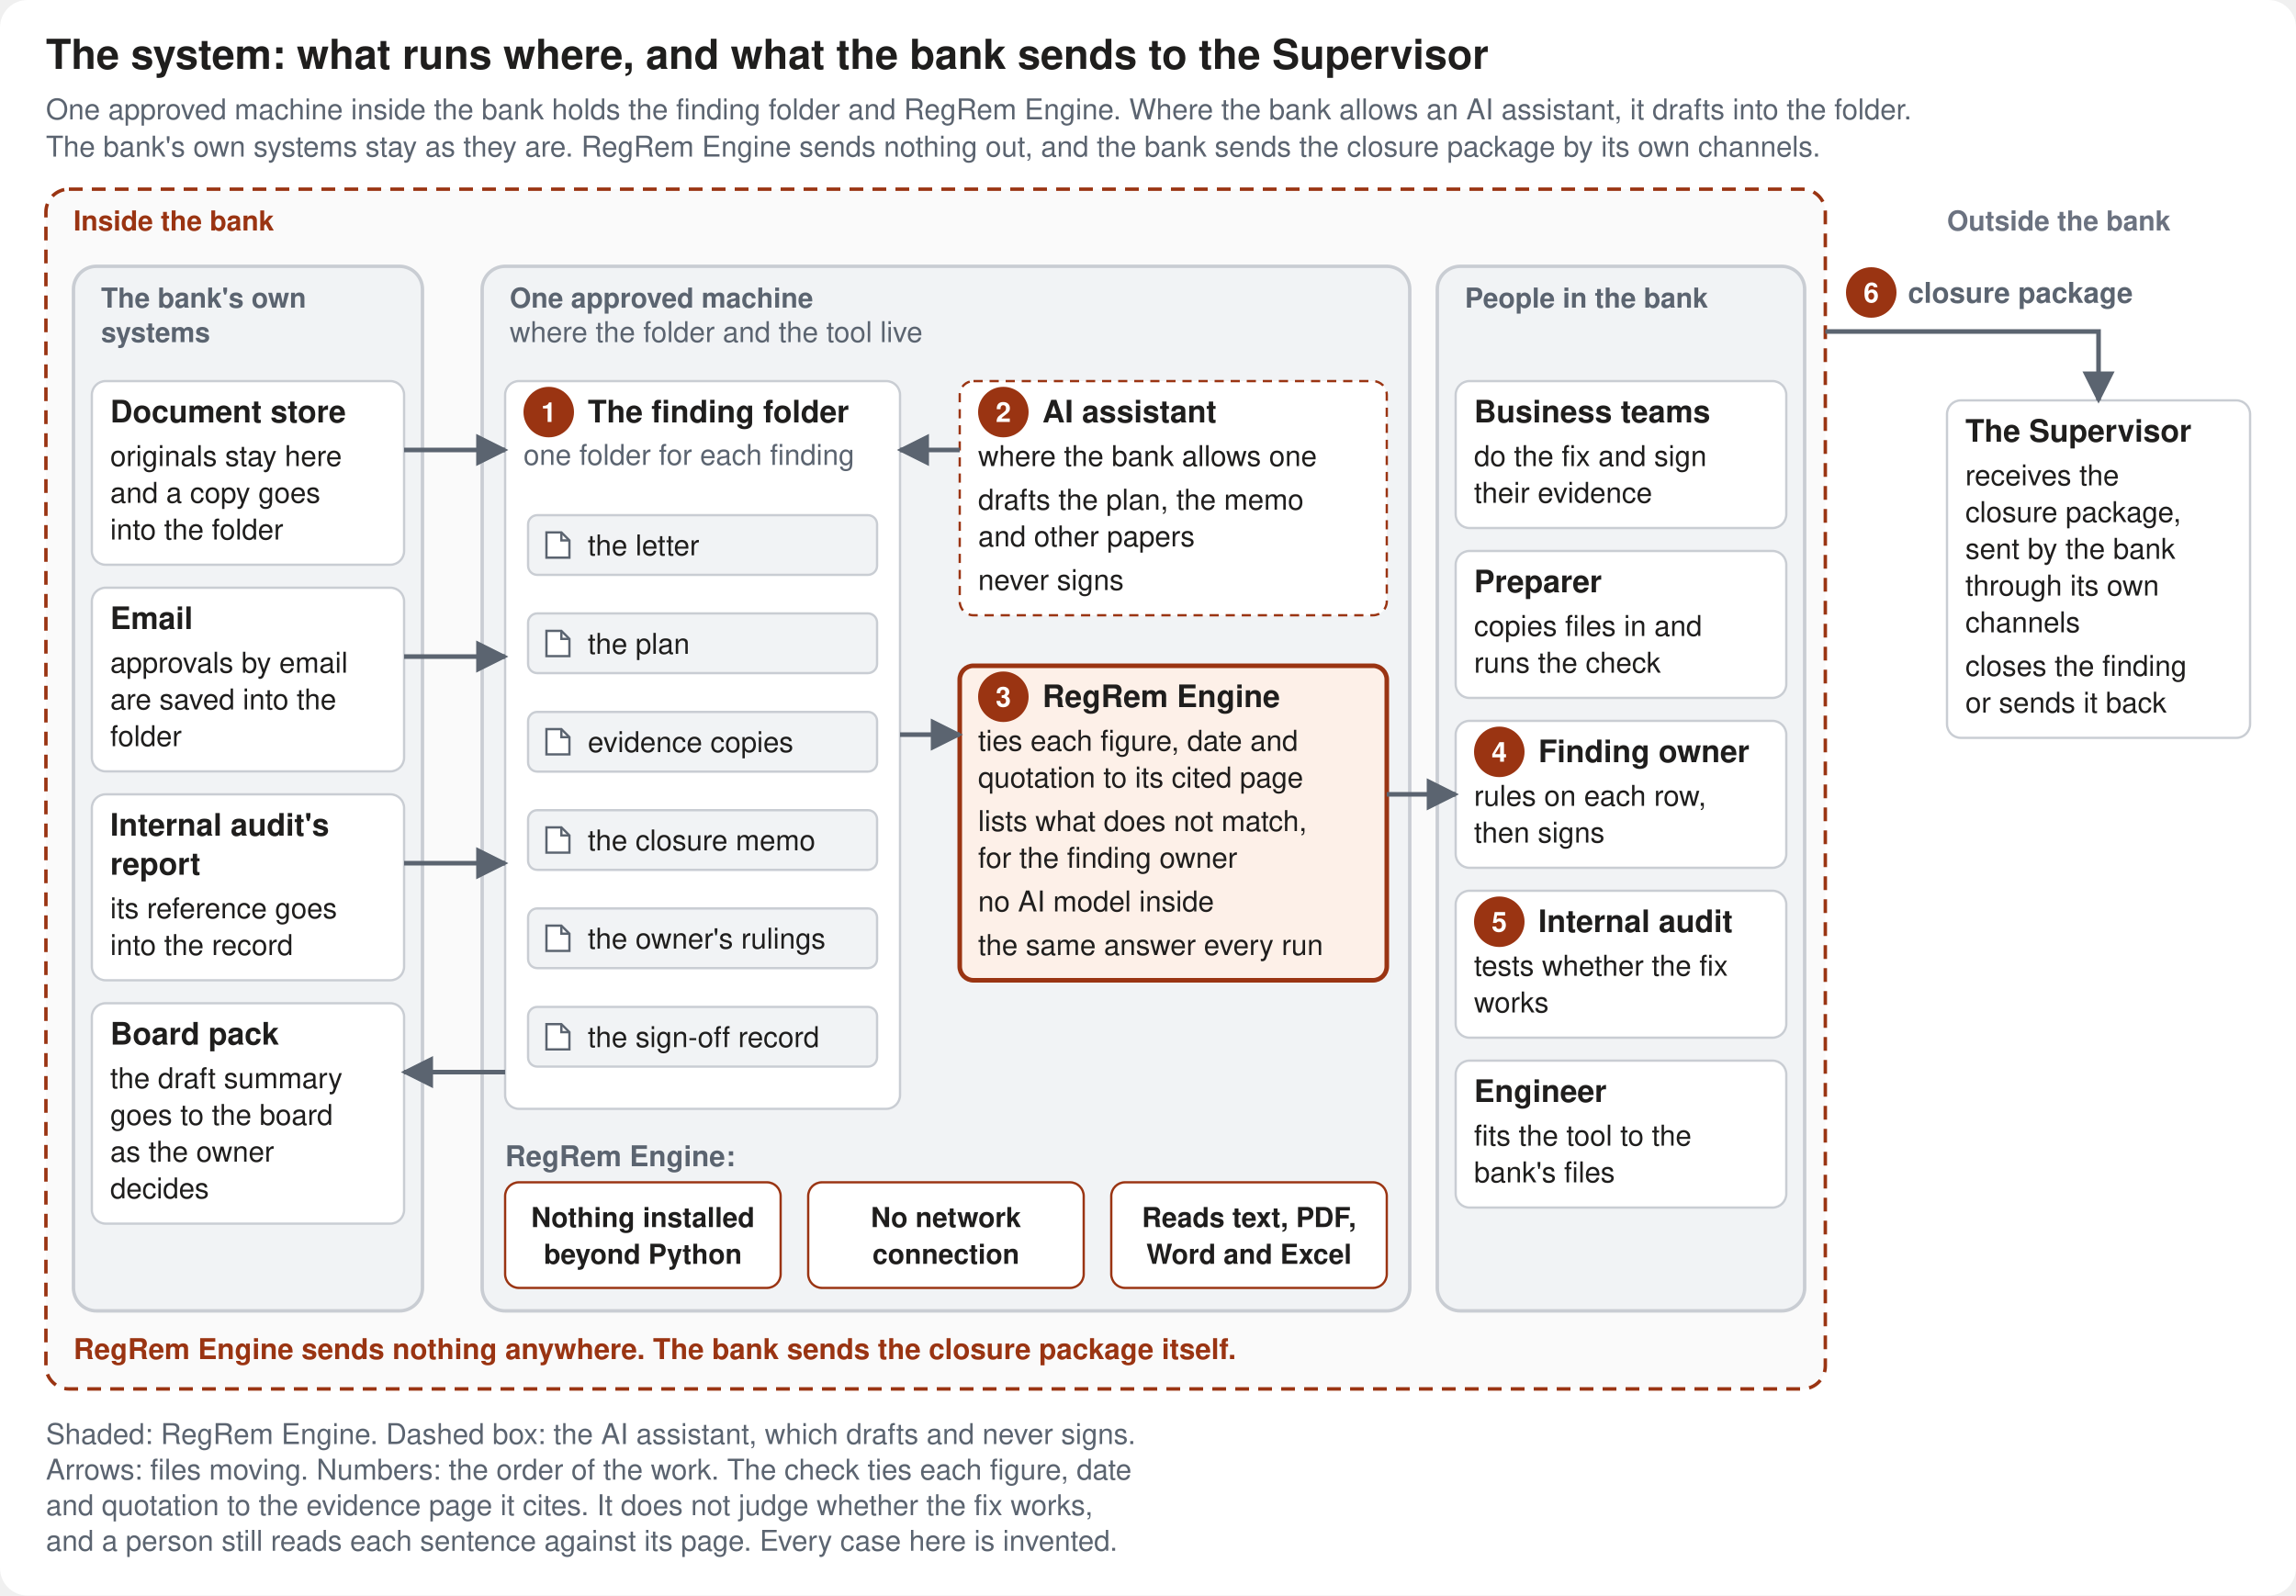
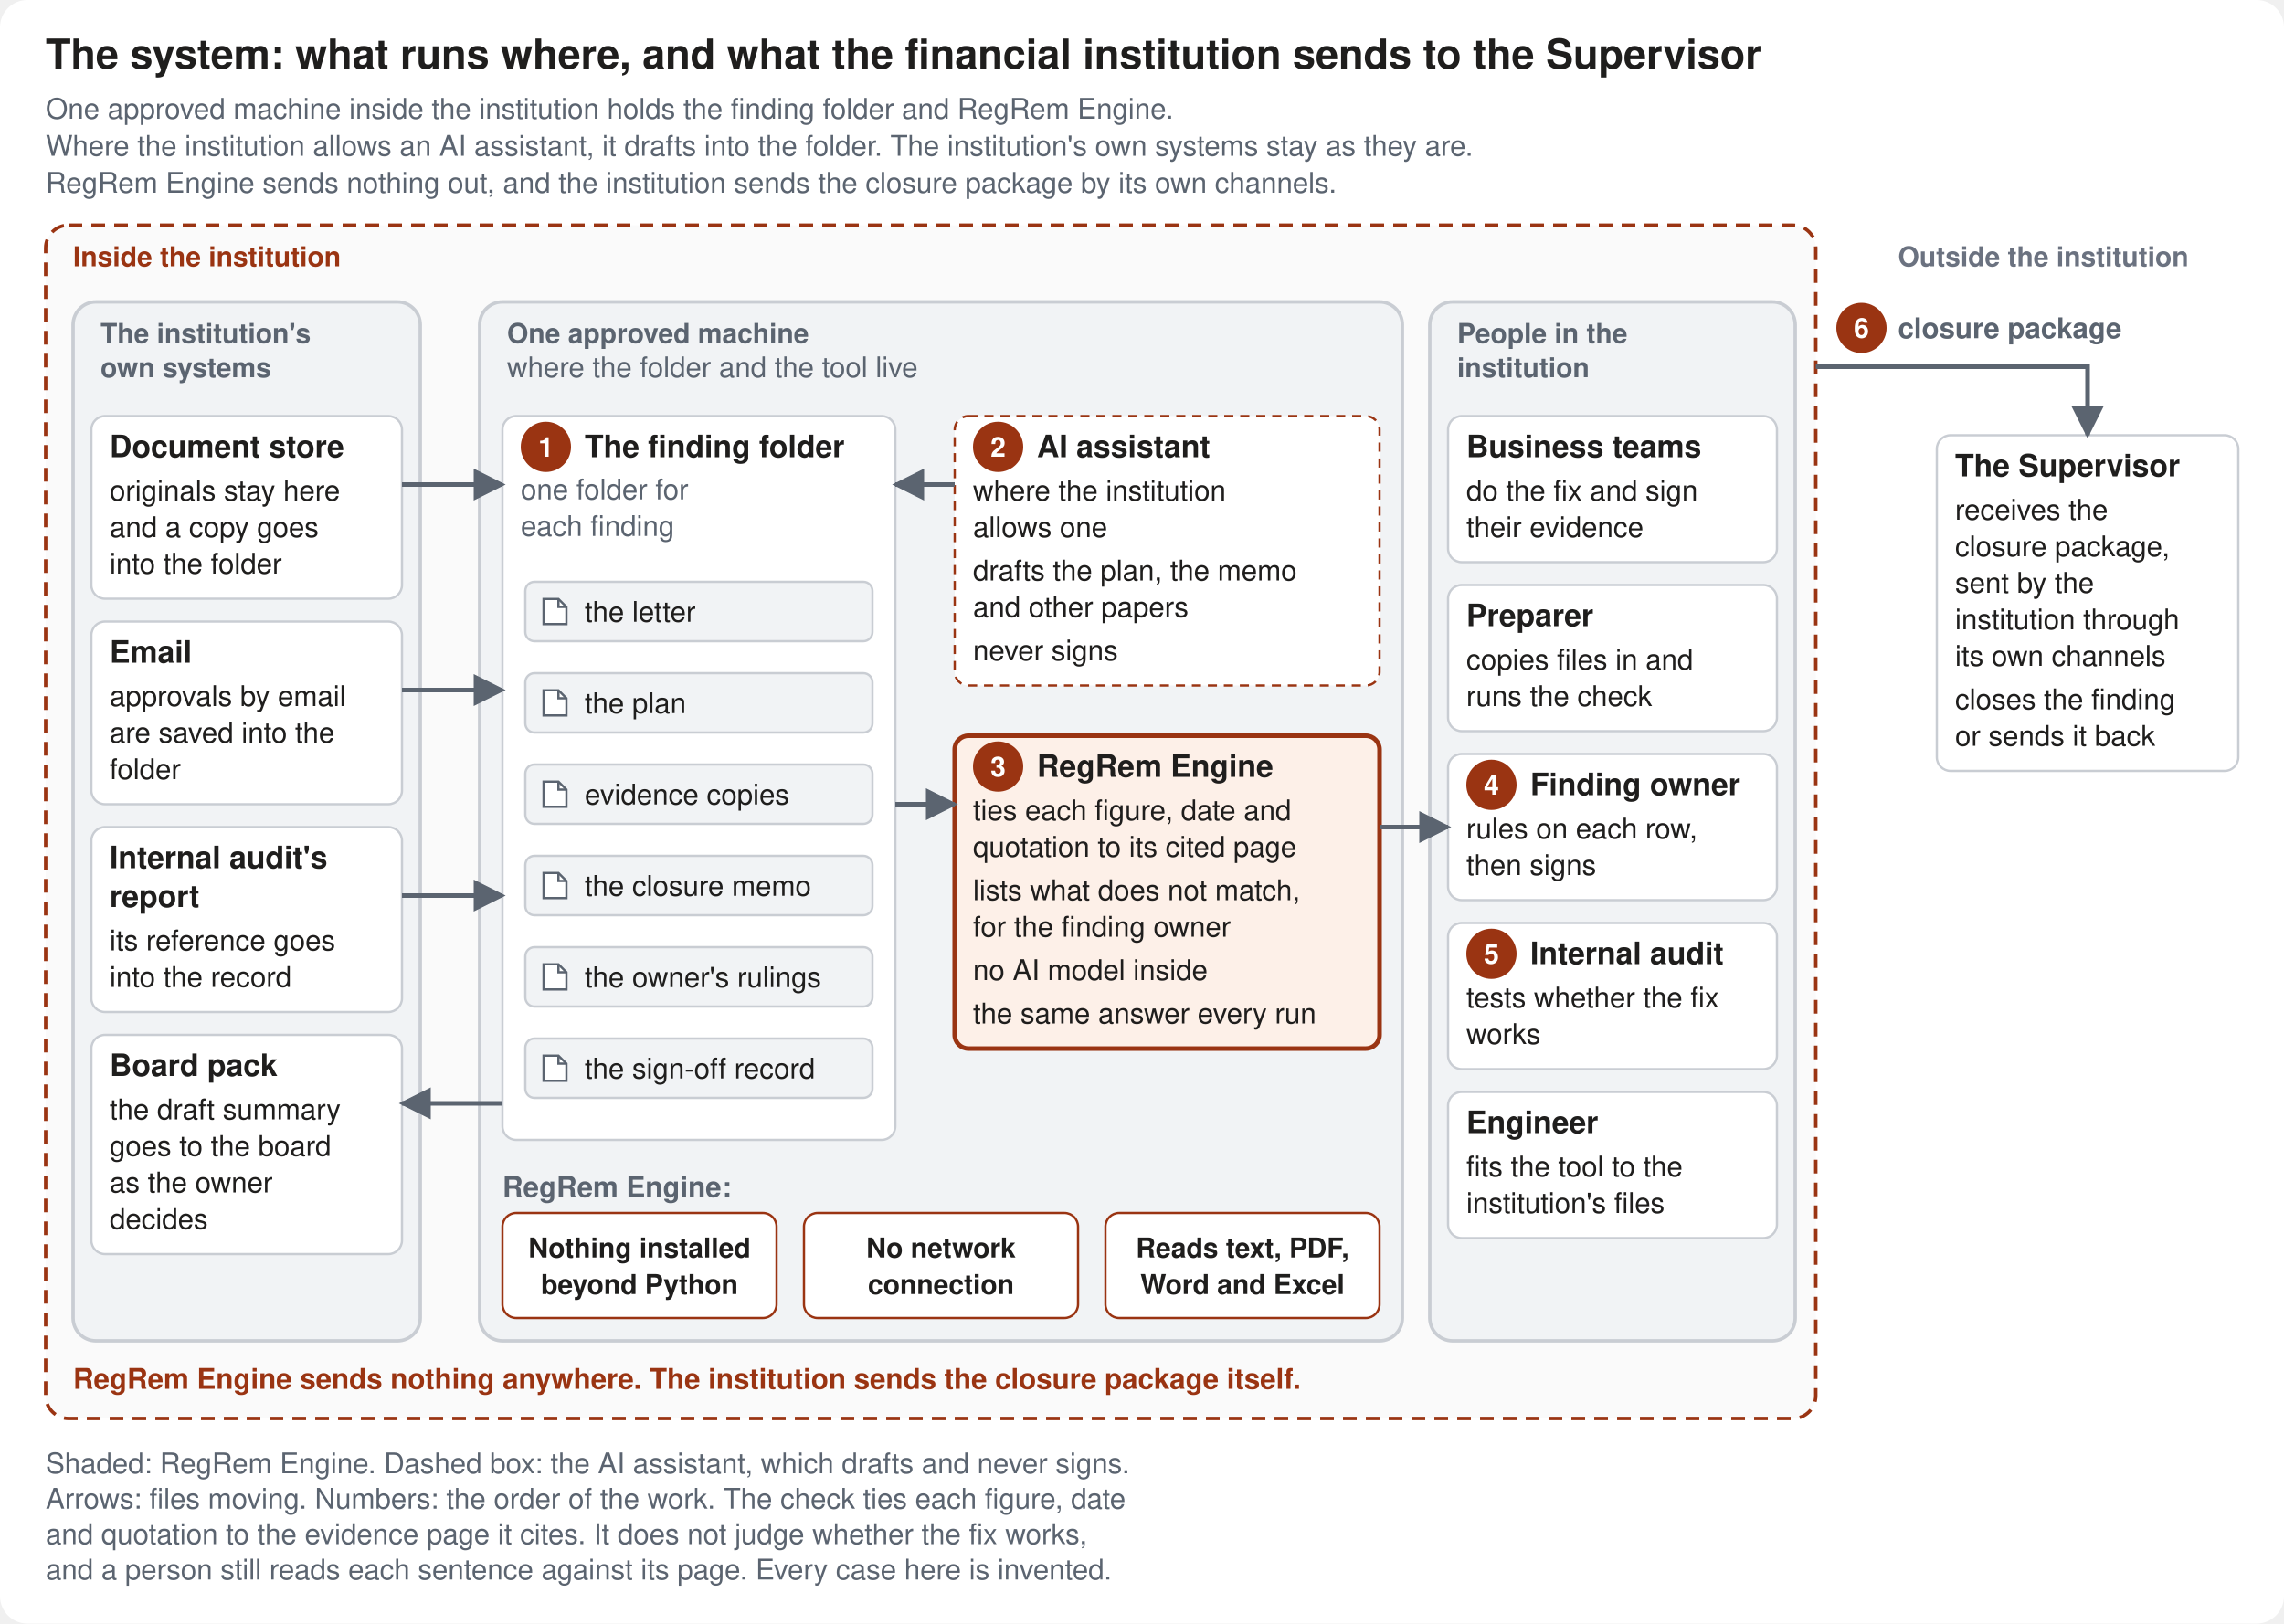
- <svg xmlns="http://www.w3.org/2000/svg" viewBox="0 0 1000 695" width="100%" role="img" aria-labelledby="title desc" font-family="-apple-system, BlinkMacSystemFont, 'Segoe UI', Helvetica, Arial, sans-serif">
+ <svg xmlns="http://www.w3.org/2000/svg" viewBox="0 0 1000 711" width="100%" role="img" aria-labelledby="title desc" font-family="-apple-system, BlinkMacSystemFont, 'Segoe UI', Helvetica, Arial, sans-serif">
  <defs>
    <marker id="arrow" viewBox="0 0 10 10" refX="9" refY="5" markerWidth="7" markerHeight="7" orient="auto-start-reverse">
      <path d="M0 0 L10 5 L0 10 z" fill="#5b6470" />
    </marker>
  </defs>
-   <rect x="0" y="0" width="1000" height="695" rx="12" fill="#ffffff" />
-   <text x="20.0" y="30.0" font-size="18" font-weight="600" fill="#1f1e1d" text-anchor="start">The system: what runs where, and what the bank sends to the Supervisor</text>
-   <text x="20.0" y="52.0" font-size="12.5" font-weight="normal" fill="#5b6470" text-anchor="start">One approved machine inside the bank holds the finding folder and RegRem Engine. Where the bank allows an AI assistant, it drafts into the folder.</text>
-   <text x="20.0" y="68.2" font-size="12.5" font-weight="normal" fill="#5b6470" text-anchor="start">The bank's own systems stay as they are. RegRem Engine sends nothing out, and the bank sends the closure package by its own channels.</text>
-   <rect x="20.0" y="82.4" width="775.0" height="522.6" rx="10" fill="#fafafa" stroke="#9a3412" stroke-width="1.5" stroke-dasharray="6 4" />
-   <text x="32.0" y="100.4" font-size="12" font-weight="700" fill="#9a3412" text-anchor="start">Inside the bank</text>
-   <text x="848.0" y="100.4" font-size="12" font-weight="700" fill="#6b7280" text-anchor="start">Outside the bank</text>
-   <rect x="32.0" y="116.0" width="152.0" height="455.0" rx="10" fill="#f1f3f5" stroke="#c9cdd3" stroke-width="1.5" />
-   <text x="44.0" y="134.0" font-size="12" font-weight="700" fill="#5b6470" text-anchor="start">The bank's own</text>
-   <text x="44.0" y="149.0" font-size="12" font-weight="700" fill="#5b6470" text-anchor="start">systems</text>
-   <rect x="210.0" y="116.0" width="404.0" height="455.0" rx="10" fill="#f1f3f5" stroke="#c9cdd3" stroke-width="1.5" />
-   <text x="222.0" y="134.0" font-size="12" font-weight="700" fill="#5b6470" text-anchor="start">One approved machine</text>
-   <text x="222.0" y="149.0" font-size="12.5" font-weight="normal" fill="#5b6470" text-anchor="start">where the folder and the tool live</text>
-   <rect x="626.0" y="116.0" width="160.0" height="455.0" rx="10" fill="#f1f3f5" stroke="#c9cdd3" stroke-width="1.5" />
-   <text x="638.0" y="134.0" font-size="12" font-weight="700" fill="#5b6470" text-anchor="start">People in the bank</text>
-   <rect x="40.0" y="166.0" width="136.0" height="80.0" rx="6" fill="#ffffff" stroke="#c9cdd3" stroke-width="1" />
-   <text x="48.0" y="184.0" font-size="13.5" font-weight="700" fill="#1f1e1d" text-anchor="start">Document store</text>
-   <text x="48.0" y="203.0" font-size="12.5" font-weight="normal" fill="#1f1e1d" text-anchor="start">originals stay here</text>
-   <text x="48.0" y="219.0" font-size="12.5" font-weight="normal" fill="#1f1e1d" text-anchor="start">and a copy goes</text>
-   <text x="48.0" y="235.0" font-size="12.5" font-weight="normal" fill="#1f1e1d" text-anchor="start">into the folder</text>
-   <rect x="40.0" y="256.0" width="136.0" height="80.0" rx="6" fill="#ffffff" stroke="#c9cdd3" stroke-width="1" />
-   <text x="48.0" y="274.0" font-size="13.5" font-weight="700" fill="#1f1e1d" text-anchor="start">Email</text>
-   <text x="48.0" y="293.0" font-size="12.5" font-weight="normal" fill="#1f1e1d" text-anchor="start">approvals by email</text>
-   <text x="48.0" y="309.0" font-size="12.5" font-weight="normal" fill="#1f1e1d" text-anchor="start">are saved into the</text>
-   <text x="48.0" y="325.0" font-size="12.5" font-weight="normal" fill="#1f1e1d" text-anchor="start">folder</text>
-   <rect x="40.0" y="346.0" width="136.0" height="81.0" rx="6" fill="#ffffff" stroke="#c9cdd3" stroke-width="1" />
-   <text x="48.0" y="364.0" font-size="13.5" font-weight="700" fill="#1f1e1d" text-anchor="start">Internal audit's</text>
-   <text x="48.0" y="381.0" font-size="13.5" font-weight="700" fill="#1f1e1d" text-anchor="start">report</text>
-   <text x="48.0" y="400.0" font-size="12.5" font-weight="normal" fill="#1f1e1d" text-anchor="start">its reference goes</text>
-   <text x="48.0" y="416.0" font-size="12.5" font-weight="normal" fill="#1f1e1d" text-anchor="start">into the record</text>
-   <rect x="40.0" y="437.0" width="136.0" height="96.0" rx="6" fill="#ffffff" stroke="#c9cdd3" stroke-width="1" />
-   <text x="48.0" y="455.0" font-size="13.5" font-weight="700" fill="#1f1e1d" text-anchor="start">Board pack</text>
-   <text x="48.0" y="474.0" font-size="12.5" font-weight="normal" fill="#1f1e1d" text-anchor="start">the draft summary</text>
-   <text x="48.0" y="490.0" font-size="12.5" font-weight="normal" fill="#1f1e1d" text-anchor="start">goes to the board</text>
-   <text x="48.0" y="506.0" font-size="12.5" font-weight="normal" fill="#1f1e1d" text-anchor="start">as the owner</text>
-   <text x="48.0" y="522.0" font-size="12.5" font-weight="normal" fill="#1f1e1d" text-anchor="start">decides</text>
-   <rect x="634.0" y="166.0" width="144.0" height="64.0" rx="6" fill="#ffffff" stroke="#c9cdd3" stroke-width="1" />
-   <text x="642.0" y="184.0" font-size="13.5" font-weight="700" fill="#1f1e1d" text-anchor="start">Business teams</text>
-   <text x="642.0" y="203.0" font-size="12.5" font-weight="normal" fill="#1f1e1d" text-anchor="start">do the fix and sign</text>
-   <text x="642.0" y="219.0" font-size="12.5" font-weight="normal" fill="#1f1e1d" text-anchor="start">their evidence</text>
-   <rect x="634.0" y="240.0" width="144.0" height="64.0" rx="6" fill="#ffffff" stroke="#c9cdd3" stroke-width="1" />
-   <text x="642.0" y="258.0" font-size="13.5" font-weight="700" fill="#1f1e1d" text-anchor="start">Preparer</text>
-   <text x="642.0" y="277.0" font-size="12.5" font-weight="normal" fill="#1f1e1d" text-anchor="start">copies files in and</text>
-   <text x="642.0" y="293.0" font-size="12.5" font-weight="normal" fill="#1f1e1d" text-anchor="start">runs the check</text>
-   <rect x="634.0" y="314.0" width="144.0" height="64.0" rx="6" fill="#ffffff" stroke="#c9cdd3" stroke-width="1" />
-   <circle cx="653.0" cy="327.5" r="11" fill="#9a3412" />
-   <text x="653.0" y="331.8" font-size="12" font-weight="700" fill="#fff" text-anchor="middle">4</text>
-   <text x="670.0" y="332.0" font-size="13.5" font-weight="700" fill="#1f1e1d" text-anchor="start">Finding owner</text>
-   <text x="642.0" y="351.0" font-size="12.5" font-weight="normal" fill="#1f1e1d" text-anchor="start">rules on each row,</text>
-   <text x="642.0" y="367.0" font-size="12.5" font-weight="normal" fill="#1f1e1d" text-anchor="start">then signs</text>
-   <rect x="634.0" y="388.0" width="144.0" height="64.0" rx="6" fill="#ffffff" stroke="#c9cdd3" stroke-width="1" />
-   <circle cx="653.0" cy="401.5" r="11" fill="#9a3412" />
-   <text x="653.0" y="405.8" font-size="12" font-weight="700" fill="#fff" text-anchor="middle">5</text>
-   <text x="670.0" y="406.0" font-size="13.5" font-weight="700" fill="#1f1e1d" text-anchor="start">Internal audit</text>
-   <text x="642.0" y="425.0" font-size="12.5" font-weight="normal" fill="#1f1e1d" text-anchor="start">tests whether the fix</text>
-   <text x="642.0" y="441.0" font-size="12.5" font-weight="normal" fill="#1f1e1d" text-anchor="start">works</text>
-   <rect x="634.0" y="462.0" width="144.0" height="64.0" rx="6" fill="#ffffff" stroke="#c9cdd3" stroke-width="1" />
-   <text x="642.0" y="480.0" font-size="13.5" font-weight="700" fill="#1f1e1d" text-anchor="start">Engineer</text>
-   <text x="642.0" y="499.0" font-size="12.5" font-weight="normal" fill="#1f1e1d" text-anchor="start">fits the tool to the</text>
-   <text x="642.0" y="515.0" font-size="12.5" font-weight="normal" fill="#1f1e1d" text-anchor="start">bank's files</text>
-   <rect x="220.0" y="166.0" width="172.0" height="317.0" rx="6" fill="#ffffff" stroke="#c9cdd3" stroke-width="1" />
-   <circle cx="239.0" cy="179.5" r="11" fill="#9a3412" />
-   <text x="239.0" y="183.8" font-size="12" font-weight="700" fill="#fff" text-anchor="middle">1</text>
-   <text x="256.0" y="184.0" font-size="13.5" font-weight="700" fill="#1f1e1d" text-anchor="start">The finding folder</text>
-   <text x="228.0" y="202.5" font-size="12.5" font-weight="normal" fill="#5b6470" text-anchor="start">one folder for each finding</text>
-   <rect x="230.0" y="224.4" width="152.0" height="26.0" rx="4" fill="#f1f3f5" stroke="#c9cdd3" stroke-width="1" />
-   <path d="M238.0 231.9 h6.5 l3.5 3.5 v7.5 h-10 z" fill="#ffffff" stroke="#5b6470" stroke-width="1" />
-   <path d="M244.5 231.9 v3.5 h3.5" fill="none" stroke="#5b6470" stroke-width="1" />
-   <text x="256.0" y="241.9" font-size="12.5" font-weight="normal" fill="#1f1e1d" text-anchor="start">the letter</text>
-   <rect x="230.0" y="267.2" width="152.0" height="26.0" rx="4" fill="#f1f3f5" stroke="#c9cdd3" stroke-width="1" />
-   <path d="M238.0 274.8 h6.5 l3.5 3.5 v7.5 h-10 z" fill="#ffffff" stroke="#5b6470" stroke-width="1" />
-   <path d="M244.5 274.8 v3.5 h3.5" fill="none" stroke="#5b6470" stroke-width="1" />
-   <text x="256.0" y="284.8" font-size="12.5" font-weight="normal" fill="#1f1e1d" text-anchor="start">the plan</text>
-   <rect x="230.0" y="310.1" width="152.0" height="26.0" rx="4" fill="#f1f3f5" stroke="#c9cdd3" stroke-width="1" />
-   <path d="M238.0 317.6 h6.5 l3.5 3.5 v7.5 h-10 z" fill="#ffffff" stroke="#5b6470" stroke-width="1" />
-   <path d="M244.5 317.6 v3.5 h3.5" fill="none" stroke="#5b6470" stroke-width="1" />
-   <text x="256.0" y="327.6" font-size="12.5" font-weight="normal" fill="#1f1e1d" text-anchor="start">evidence copies</text>
-   <rect x="230.0" y="352.9" width="152.0" height="26.0" rx="4" fill="#f1f3f5" stroke="#c9cdd3" stroke-width="1" />
-   <path d="M238.0 360.4 h6.5 l3.5 3.5 v7.5 h-10 z" fill="#ffffff" stroke="#5b6470" stroke-width="1" />
-   <path d="M244.5 360.4 v3.5 h3.5" fill="none" stroke="#5b6470" stroke-width="1" />
-   <text x="256.0" y="370.4" font-size="12.5" font-weight="normal" fill="#1f1e1d" text-anchor="start">the closure memo</text>
-   <rect x="230.0" y="395.7" width="152.0" height="26.0" rx="4" fill="#f1f3f5" stroke="#c9cdd3" stroke-width="1" />
-   <path d="M238.0 403.2 h6.5 l3.5 3.5 v7.5 h-10 z" fill="#ffffff" stroke="#5b6470" stroke-width="1" />
-   <path d="M244.5 403.2 v3.5 h3.5" fill="none" stroke="#5b6470" stroke-width="1" />
-   <text x="256.0" y="413.2" font-size="12.5" font-weight="normal" fill="#1f1e1d" text-anchor="start">the owner's rulings</text>
-   <rect x="230.0" y="438.6" width="152.0" height="26.0" rx="4" fill="#f1f3f5" stroke="#c9cdd3" stroke-width="1" />
-   <path d="M238.0 446.1 h6.5 l3.5 3.5 v7.5 h-10 z" fill="#ffffff" stroke="#5b6470" stroke-width="1" />
-   <path d="M244.5 446.1 v3.5 h3.5" fill="none" stroke="#5b6470" stroke-width="1" />
-   <text x="256.0" y="456.1" font-size="12.5" font-weight="normal" fill="#1f1e1d" text-anchor="start">the sign-off record</text>
-   <rect x="418.0" y="166.0" width="186.0" height="102.0" rx="6" fill="#ffffff" stroke="#9a3412" stroke-width="1" stroke-dasharray="4 3" />
-   <circle cx="437.0" cy="179.5" r="11" fill="#9a3412" />
-   <text x="437.0" y="183.8" font-size="12" font-weight="700" fill="#fff" text-anchor="middle">2</text>
-   <text x="454.0" y="184.0" font-size="13.5" font-weight="700" fill="#1f1e1d" text-anchor="start">AI assistant</text>
-   <text x="426.0" y="203.0" font-size="12.5" font-weight="normal" fill="#1f1e1d" text-anchor="start">where the bank allows one</text>
-   <text x="426.0" y="222.0" font-size="12.5" font-weight="normal" fill="#1f1e1d" text-anchor="start">drafts the plan, the memo</text>
-   <text x="426.0" y="238.0" font-size="12.5" font-weight="normal" fill="#1f1e1d" text-anchor="start">and other papers</text>
-   <text x="426.0" y="257.0" font-size="12.5" font-weight="normal" fill="#1f1e1d" text-anchor="start">never signs</text>
-   <rect x="418.0" y="290.0" width="186.0" height="137.0" rx="6" fill="#fdf0e8" stroke="#9a3412" stroke-width="2" />
-   <circle cx="437.0" cy="303.5" r="11" fill="#9a3412" />
-   <text x="437.0" y="307.8" font-size="12" font-weight="700" fill="#fff" text-anchor="middle">3</text>
-   <text x="454.0" y="308.0" font-size="13.5" font-weight="700" fill="#1f1e1d" text-anchor="start">RegRem Engine</text>
-   <text x="426.0" y="327.0" font-size="12.5" font-weight="normal" fill="#1f1e1d" text-anchor="start">ties each figure, date and</text>
-   <text x="426.0" y="343.0" font-size="12.5" font-weight="normal" fill="#1f1e1d" text-anchor="start">quotation to its cited page</text>
-   <text x="426.0" y="362.0" font-size="12.5" font-weight="normal" fill="#1f1e1d" text-anchor="start">lists what does not match,</text>
-   <text x="426.0" y="378.0" font-size="12.5" font-weight="normal" fill="#1f1e1d" text-anchor="start">for the finding owner</text>
-   <text x="426.0" y="397.0" font-size="12.5" font-weight="normal" fill="#1f1e1d" text-anchor="start">no AI model inside</text>
-   <text x="426.0" y="416.0" font-size="12.5" font-weight="normal" fill="#1f1e1d" text-anchor="start">the same answer every run</text>
-   <text x="220.0" y="508.0" font-size="12.5" font-weight="700" fill="#5b6470" text-anchor="start">RegRem Engine:</text>
-   <rect x="220.0" y="515.0" width="120.0" height="46.0" rx="6" fill="#ffffff" stroke="#9a3412" stroke-width="1" />
-   <text x="280.0" y="534.5" font-size="12" font-weight="700" fill="#1f1e1d" text-anchor="middle">Nothing installed</text>
-   <text x="280.0" y="550.5" font-size="12" font-weight="700" fill="#1f1e1d" text-anchor="middle">beyond Python</text>
-   <rect x="352.0" y="515.0" width="120.0" height="46.0" rx="6" fill="#ffffff" stroke="#9a3412" stroke-width="1" />
-   <text x="412.0" y="534.5" font-size="12" font-weight="700" fill="#1f1e1d" text-anchor="middle">No network</text>
-   <text x="412.0" y="550.5" font-size="12" font-weight="700" fill="#1f1e1d" text-anchor="middle">connection</text>
-   <rect x="484.0" y="515.0" width="120.0" height="46.0" rx="6" fill="#ffffff" stroke="#9a3412" stroke-width="1" />
-   <text x="544.0" y="534.5" font-size="12" font-weight="700" fill="#1f1e1d" text-anchor="middle">Reads text, PDF,</text>
-   <text x="544.0" y="550.5" font-size="12" font-weight="700" fill="#1f1e1d" text-anchor="middle">Word and Excel</text>
-   <path d="M176.0 196.0 L220.0 196.0" fill="none" stroke="#5b6470" stroke-width="2" marker-end="url(#arrow)" />
-   <path d="M176.0 286.0 L220.0 286.0" fill="none" stroke="#5b6470" stroke-width="2" marker-end="url(#arrow)" />
-   <path d="M176.0 376.0 L220.0 376.0" fill="none" stroke="#5b6470" stroke-width="2" marker-end="url(#arrow)" />
-   <path d="M220.0 467.0 L176.0 467.0" fill="none" stroke="#5b6470" stroke-width="2" marker-end="url(#arrow)" />
-   <path d="M418.0 196.0 L392.0 196.0" fill="none" stroke="#5b6470" stroke-width="2" marker-end="url(#arrow)" />
-   <path d="M392.0 320.0 L418.0 320.0" fill="none" stroke="#5b6470" stroke-width="2" marker-end="url(#arrow)" />
-   <path d="M604.0 346.0 L634.0 346.0" fill="none" stroke="#5b6470" stroke-width="2" marker-end="url(#arrow)" />
-   <rect x="848.0" y="174.4" width="132.0" height="147.0" rx="6" fill="#ffffff" stroke="#c9cdd3" stroke-width="1" />
-   <text x="856.0" y="192.4" font-size="13.5" font-weight="700" fill="#1f1e1d" text-anchor="start">The Supervisor</text>
-   <text x="856.0" y="211.4" font-size="12.5" font-weight="normal" fill="#1f1e1d" text-anchor="start">receives the</text>
-   <text x="856.0" y="227.4" font-size="12.5" font-weight="normal" fill="#1f1e1d" text-anchor="start">closure package,</text>
-   <text x="856.0" y="243.4" font-size="12.5" font-weight="normal" fill="#1f1e1d" text-anchor="start">sent by the bank</text>
-   <text x="856.0" y="259.4" font-size="12.5" font-weight="normal" fill="#1f1e1d" text-anchor="start">through its own</text>
-   <text x="856.0" y="275.4" font-size="12.5" font-weight="normal" fill="#1f1e1d" text-anchor="start">channels</text>
-   <text x="856.0" y="294.4" font-size="12.5" font-weight="normal" fill="#1f1e1d" text-anchor="start">closes the finding</text>
-   <text x="856.0" y="310.4" font-size="12.5" font-weight="normal" fill="#1f1e1d" text-anchor="start">or sends it back</text>
-   <path d="M795.0 144.4 L914.0 144.4 L914.0 174.4" fill="none" stroke="#5b6470" stroke-width="2" marker-end="url(#arrow)" />
-   <circle cx="815.0" cy="127.4" r="11" fill="#9a3412" />
-   <text x="815.0" y="131.7" font-size="12" font-weight="700" fill="#fff" text-anchor="middle">6</text>
-   <text x="831.0" y="131.9" font-size="12.5" font-weight="700" fill="#5b6470" text-anchor="start">closure package</text>
-   <text x="32.0" y="592.0" font-size="12.5" font-weight="700" fill="#9a3412" text-anchor="start">RegRem Engine sends nothing anywhere. The bank sends the closure package itself.</text>
-   <text x="20.0" y="629.0" font-size="12.5" font-weight="normal" fill="#5b6470" text-anchor="start">Shaded: RegRem Engine. Dashed box: the AI assistant, which drafts and never signs.</text>
-   <text x="20.0" y="644.5" font-size="12.5" font-weight="normal" fill="#5b6470" text-anchor="start">Arrows: files moving. Numbers: the order of the work. The check ties each figure, date</text>
-   <text x="20.0" y="660.0" font-size="12.5" font-weight="normal" fill="#5b6470" text-anchor="start">and quotation to the evidence page it cites. It does not judge whether the fix works,</text>
-   <text x="20.0" y="675.5" font-size="12.5" font-weight="normal" fill="#5b6470" text-anchor="start">and a person still reads each sentence against its page. Every case here is invented.</text>
+   <rect x="0" y="0" width="1000" height="711" rx="12" fill="#ffffff" />
+   <text x="20.0" y="30.0" font-size="18" font-weight="600" fill="#1f1e1d" text-anchor="start">The system: what runs where, and what the financial institution sends to the Supervisor</text>
+   <text x="20.0" y="52.0" font-size="12.5" font-weight="normal" fill="#5b6470" text-anchor="start">One approved machine inside the institution holds the finding folder and RegRem Engine.</text>
+   <text x="20.0" y="68.2" font-size="12.5" font-weight="normal" fill="#5b6470" text-anchor="start">Where the institution allows an AI assistant, it drafts into the folder. The institution's own systems stay as they are.</text>
+   <text x="20.0" y="84.4" font-size="12.5" font-weight="normal" fill="#5b6470" text-anchor="start">RegRem Engine sends nothing out, and the institution sends the closure package by its own channels.</text>
+   <rect x="20.0" y="98.6" width="775.0" height="522.6" rx="10" fill="#fafafa" stroke="#9a3412" stroke-width="1.5" stroke-dasharray="6 4" />
+   <text x="32.0" y="116.6" font-size="12" font-weight="700" fill="#9a3412" text-anchor="start">Inside the institution</text>
+   <text x="831.0" y="116.6" font-size="12" font-weight="700" fill="#6b7280" text-anchor="start">Outside the institution</text>
+   <rect x="32.0" y="132.2" width="152.0" height="455.0" rx="10" fill="#f1f3f5" stroke="#c9cdd3" stroke-width="1.5" />
+   <text x="44.0" y="150.2" font-size="12" font-weight="700" fill="#5b6470" text-anchor="start">The institution's</text>
+   <text x="44.0" y="165.2" font-size="12" font-weight="700" fill="#5b6470" text-anchor="start">own systems</text>
+   <rect x="210.0" y="132.2" width="404.0" height="455.0" rx="10" fill="#f1f3f5" stroke="#c9cdd3" stroke-width="1.5" />
+   <text x="222.0" y="150.2" font-size="12" font-weight="700" fill="#5b6470" text-anchor="start">One approved machine</text>
+   <text x="222.0" y="165.2" font-size="12.5" font-weight="normal" fill="#5b6470" text-anchor="start">where the folder and the tool live</text>
+   <rect x="626.0" y="132.2" width="160.0" height="455.0" rx="10" fill="#f1f3f5" stroke="#c9cdd3" stroke-width="1.5" />
+   <text x="638.0" y="150.2" font-size="12" font-weight="700" fill="#5b6470" text-anchor="start">People in the</text>
+   <text x="638.0" y="165.2" font-size="12" font-weight="700" fill="#5b6470" text-anchor="start">institution</text>
+   <rect x="40.0" y="182.2" width="136.0" height="80.0" rx="6" fill="#ffffff" stroke="#c9cdd3" stroke-width="1" />
+   <text x="48.0" y="200.2" font-size="13.5" font-weight="700" fill="#1f1e1d" text-anchor="start">Document store</text>
+   <text x="48.0" y="219.2" font-size="12.5" font-weight="normal" fill="#1f1e1d" text-anchor="start">originals stay here</text>
+   <text x="48.0" y="235.2" font-size="12.5" font-weight="normal" fill="#1f1e1d" text-anchor="start">and a copy goes</text>
+   <text x="48.0" y="251.2" font-size="12.5" font-weight="normal" fill="#1f1e1d" text-anchor="start">into the folder</text>
+   <rect x="40.0" y="272.2" width="136.0" height="80.0" rx="6" fill="#ffffff" stroke="#c9cdd3" stroke-width="1" />
+   <text x="48.0" y="290.2" font-size="13.5" font-weight="700" fill="#1f1e1d" text-anchor="start">Email</text>
+   <text x="48.0" y="309.2" font-size="12.5" font-weight="normal" fill="#1f1e1d" text-anchor="start">approvals by email</text>
+   <text x="48.0" y="325.2" font-size="12.5" font-weight="normal" fill="#1f1e1d" text-anchor="start">are saved into the</text>
+   <text x="48.0" y="341.2" font-size="12.5" font-weight="normal" fill="#1f1e1d" text-anchor="start">folder</text>
+   <rect x="40.0" y="362.2" width="136.0" height="81.0" rx="6" fill="#ffffff" stroke="#c9cdd3" stroke-width="1" />
+   <text x="48.0" y="380.2" font-size="13.5" font-weight="700" fill="#1f1e1d" text-anchor="start">Internal audit's</text>
+   <text x="48.0" y="397.2" font-size="13.5" font-weight="700" fill="#1f1e1d" text-anchor="start">report</text>
+   <text x="48.0" y="416.2" font-size="12.5" font-weight="normal" fill="#1f1e1d" text-anchor="start">its reference goes</text>
+   <text x="48.0" y="432.2" font-size="12.5" font-weight="normal" fill="#1f1e1d" text-anchor="start">into the record</text>
+   <rect x="40.0" y="453.2" width="136.0" height="96.0" rx="6" fill="#ffffff" stroke="#c9cdd3" stroke-width="1" />
+   <text x="48.0" y="471.2" font-size="13.5" font-weight="700" fill="#1f1e1d" text-anchor="start">Board pack</text>
+   <text x="48.0" y="490.2" font-size="12.5" font-weight="normal" fill="#1f1e1d" text-anchor="start">the draft summary</text>
+   <text x="48.0" y="506.2" font-size="12.5" font-weight="normal" fill="#1f1e1d" text-anchor="start">goes to the board</text>
+   <text x="48.0" y="522.2" font-size="12.5" font-weight="normal" fill="#1f1e1d" text-anchor="start">as the owner</text>
+   <text x="48.0" y="538.2" font-size="12.5" font-weight="normal" fill="#1f1e1d" text-anchor="start">decides</text>
+   <rect x="634.0" y="182.2" width="144.0" height="64.0" rx="6" fill="#ffffff" stroke="#c9cdd3" stroke-width="1" />
+   <text x="642.0" y="200.2" font-size="13.5" font-weight="700" fill="#1f1e1d" text-anchor="start">Business teams</text>
+   <text x="642.0" y="219.2" font-size="12.5" font-weight="normal" fill="#1f1e1d" text-anchor="start">do the fix and sign</text>
+   <text x="642.0" y="235.2" font-size="12.5" font-weight="normal" fill="#1f1e1d" text-anchor="start">their evidence</text>
+   <rect x="634.0" y="256.2" width="144.0" height="64.0" rx="6" fill="#ffffff" stroke="#c9cdd3" stroke-width="1" />
+   <text x="642.0" y="274.2" font-size="13.5" font-weight="700" fill="#1f1e1d" text-anchor="start">Preparer</text>
+   <text x="642.0" y="293.2" font-size="12.5" font-weight="normal" fill="#1f1e1d" text-anchor="start">copies files in and</text>
+   <text x="642.0" y="309.2" font-size="12.5" font-weight="normal" fill="#1f1e1d" text-anchor="start">runs the check</text>
+   <rect x="634.0" y="330.2" width="144.0" height="64.0" rx="6" fill="#ffffff" stroke="#c9cdd3" stroke-width="1" />
+   <circle cx="653.0" cy="343.7" r="11" fill="#9a3412" />
+   <text x="653.0" y="348.0" font-size="12" font-weight="700" fill="#fff" text-anchor="middle">4</text>
+   <text x="670.0" y="348.2" font-size="13.5" font-weight="700" fill="#1f1e1d" text-anchor="start">Finding owner</text>
+   <text x="642.0" y="367.2" font-size="12.5" font-weight="normal" fill="#1f1e1d" text-anchor="start">rules on each row,</text>
+   <text x="642.0" y="383.2" font-size="12.5" font-weight="normal" fill="#1f1e1d" text-anchor="start">then signs</text>
+   <rect x="634.0" y="404.2" width="144.0" height="64.0" rx="6" fill="#ffffff" stroke="#c9cdd3" stroke-width="1" />
+   <circle cx="653.0" cy="417.7" r="11" fill="#9a3412" />
+   <text x="653.0" y="422.0" font-size="12" font-weight="700" fill="#fff" text-anchor="middle">5</text>
+   <text x="670.0" y="422.2" font-size="13.5" font-weight="700" fill="#1f1e1d" text-anchor="start">Internal audit</text>
+   <text x="642.0" y="441.2" font-size="12.5" font-weight="normal" fill="#1f1e1d" text-anchor="start">tests whether the fix</text>
+   <text x="642.0" y="457.2" font-size="12.5" font-weight="normal" fill="#1f1e1d" text-anchor="start">works</text>
+   <rect x="634.0" y="478.2" width="144.0" height="64.0" rx="6" fill="#ffffff" stroke="#c9cdd3" stroke-width="1" />
+   <text x="642.0" y="496.2" font-size="13.5" font-weight="700" fill="#1f1e1d" text-anchor="start">Engineer</text>
+   <text x="642.0" y="515.2" font-size="12.5" font-weight="normal" fill="#1f1e1d" text-anchor="start">fits the tool to the</text>
+   <text x="642.0" y="531.2" font-size="12.5" font-weight="normal" fill="#1f1e1d" text-anchor="start">institution's files</text>
+   <rect x="220.0" y="182.2" width="172.0" height="317.0" rx="6" fill="#ffffff" stroke="#c9cdd3" stroke-width="1" />
+   <circle cx="239.0" cy="195.7" r="11" fill="#9a3412" />
+   <text x="239.0" y="200.0" font-size="12" font-weight="700" fill="#fff" text-anchor="middle">1</text>
+   <text x="256.0" y="200.2" font-size="13.5" font-weight="700" fill="#1f1e1d" text-anchor="start">The finding folder</text>
+   <text x="228.0" y="218.7" font-size="12.5" font-weight="normal" fill="#5b6470" text-anchor="start">one folder for</text>
+   <text x="228.0" y="234.7" font-size="12.5" font-weight="normal" fill="#5b6470" text-anchor="start">each finding</text>
+   <rect x="230.0" y="254.8" width="152.0" height="26.0" rx="4" fill="#f1f3f5" stroke="#c9cdd3" stroke-width="1" />
+   <path d="M238.0 262.3 h6.5 l3.5 3.5 v7.5 h-10 z" fill="#ffffff" stroke="#5b6470" stroke-width="1" />
+   <path d="M244.5 262.3 v3.5 h3.5" fill="none" stroke="#5b6470" stroke-width="1" />
+   <text x="256.0" y="272.3" font-size="12.5" font-weight="normal" fill="#1f1e1d" text-anchor="start">the letter</text>
+   <rect x="230.0" y="294.8" width="152.0" height="26.0" rx="4" fill="#f1f3f5" stroke="#c9cdd3" stroke-width="1" />
+   <path d="M238.0 302.3 h6.5 l3.5 3.5 v7.5 h-10 z" fill="#ffffff" stroke="#5b6470" stroke-width="1" />
+   <path d="M244.5 302.3 v3.5 h3.5" fill="none" stroke="#5b6470" stroke-width="1" />
+   <text x="256.0" y="312.3" font-size="12.5" font-weight="normal" fill="#1f1e1d" text-anchor="start">the plan</text>
+   <rect x="230.0" y="334.8" width="152.0" height="26.0" rx="4" fill="#f1f3f5" stroke="#c9cdd3" stroke-width="1" />
+   <path d="M238.0 342.3 h6.5 l3.5 3.5 v7.5 h-10 z" fill="#ffffff" stroke="#5b6470" stroke-width="1" />
+   <path d="M244.5 342.3 v3.5 h3.5" fill="none" stroke="#5b6470" stroke-width="1" />
+   <text x="256.0" y="352.3" font-size="12.5" font-weight="normal" fill="#1f1e1d" text-anchor="start">evidence copies</text>
+   <rect x="230.0" y="374.8" width="152.0" height="26.0" rx="4" fill="#f1f3f5" stroke="#c9cdd3" stroke-width="1" />
+   <path d="M238.0 382.3 h6.5 l3.5 3.5 v7.5 h-10 z" fill="#ffffff" stroke="#5b6470" stroke-width="1" />
+   <path d="M244.5 382.3 v3.5 h3.5" fill="none" stroke="#5b6470" stroke-width="1" />
+   <text x="256.0" y="392.3" font-size="12.5" font-weight="normal" fill="#1f1e1d" text-anchor="start">the closure memo</text>
+   <rect x="230.0" y="414.8" width="152.0" height="26.0" rx="4" fill="#f1f3f5" stroke="#c9cdd3" stroke-width="1" />
+   <path d="M238.0 422.3 h6.5 l3.5 3.5 v7.5 h-10 z" fill="#ffffff" stroke="#5b6470" stroke-width="1" />
+   <path d="M244.5 422.3 v3.5 h3.5" fill="none" stroke="#5b6470" stroke-width="1" />
+   <text x="256.0" y="432.3" font-size="12.5" font-weight="normal" fill="#1f1e1d" text-anchor="start">the owner's rulings</text>
+   <rect x="230.0" y="454.8" width="152.0" height="26.0" rx="4" fill="#f1f3f5" stroke="#c9cdd3" stroke-width="1" />
+   <path d="M238.0 462.3 h6.5 l3.5 3.5 v7.5 h-10 z" fill="#ffffff" stroke="#5b6470" stroke-width="1" />
+   <path d="M244.5 462.3 v3.5 h3.5" fill="none" stroke="#5b6470" stroke-width="1" />
+   <text x="256.0" y="472.3" font-size="12.5" font-weight="normal" fill="#1f1e1d" text-anchor="start">the sign-off record</text>
+   <rect x="418.0" y="182.2" width="186.0" height="118.0" rx="6" fill="#ffffff" stroke="#9a3412" stroke-width="1" stroke-dasharray="4 3" />
+   <circle cx="437.0" cy="195.7" r="11" fill="#9a3412" />
+   <text x="437.0" y="200.0" font-size="12" font-weight="700" fill="#fff" text-anchor="middle">2</text>
+   <text x="454.0" y="200.2" font-size="13.5" font-weight="700" fill="#1f1e1d" text-anchor="start">AI assistant</text>
+   <text x="426.0" y="219.2" font-size="12.5" font-weight="normal" fill="#1f1e1d" text-anchor="start">where the institution</text>
+   <text x="426.0" y="235.2" font-size="12.5" font-weight="normal" fill="#1f1e1d" text-anchor="start">allows one</text>
+   <text x="426.0" y="254.2" font-size="12.5" font-weight="normal" fill="#1f1e1d" text-anchor="start">drafts the plan, the memo</text>
+   <text x="426.0" y="270.2" font-size="12.5" font-weight="normal" fill="#1f1e1d" text-anchor="start">and other papers</text>
+   <text x="426.0" y="289.2" font-size="12.5" font-weight="normal" fill="#1f1e1d" text-anchor="start">never signs</text>
+   <rect x="418.0" y="322.2" width="186.0" height="137.0" rx="6" fill="#fdf0e8" stroke="#9a3412" stroke-width="2" />
+   <circle cx="437.0" cy="335.7" r="11" fill="#9a3412" />
+   <text x="437.0" y="340.0" font-size="12" font-weight="700" fill="#fff" text-anchor="middle">3</text>
+   <text x="454.0" y="340.2" font-size="13.5" font-weight="700" fill="#1f1e1d" text-anchor="start">RegRem Engine</text>
+   <text x="426.0" y="359.2" font-size="12.5" font-weight="normal" fill="#1f1e1d" text-anchor="start">ties each figure, date and</text>
+   <text x="426.0" y="375.2" font-size="12.5" font-weight="normal" fill="#1f1e1d" text-anchor="start">quotation to its cited page</text>
+   <text x="426.0" y="394.2" font-size="12.5" font-weight="normal" fill="#1f1e1d" text-anchor="start">lists what does not match,</text>
+   <text x="426.0" y="410.2" font-size="12.5" font-weight="normal" fill="#1f1e1d" text-anchor="start">for the finding owner</text>
+   <text x="426.0" y="429.2" font-size="12.5" font-weight="normal" fill="#1f1e1d" text-anchor="start">no AI model inside</text>
+   <text x="426.0" y="448.2" font-size="12.5" font-weight="normal" fill="#1f1e1d" text-anchor="start">the same answer every run</text>
+   <text x="220.0" y="524.2" font-size="12.5" font-weight="700" fill="#5b6470" text-anchor="start">RegRem Engine:</text>
+   <rect x="220.0" y="531.2" width="120.0" height="46.0" rx="6" fill="#ffffff" stroke="#9a3412" stroke-width="1" />
+   <text x="280.0" y="550.7" font-size="12" font-weight="700" fill="#1f1e1d" text-anchor="middle">Nothing installed</text>
+   <text x="280.0" y="566.7" font-size="12" font-weight="700" fill="#1f1e1d" text-anchor="middle">beyond Python</text>
+   <rect x="352.0" y="531.2" width="120.0" height="46.0" rx="6" fill="#ffffff" stroke="#9a3412" stroke-width="1" />
+   <text x="412.0" y="550.7" font-size="12" font-weight="700" fill="#1f1e1d" text-anchor="middle">No network</text>
+   <text x="412.0" y="566.7" font-size="12" font-weight="700" fill="#1f1e1d" text-anchor="middle">connection</text>
+   <rect x="484.0" y="531.2" width="120.0" height="46.0" rx="6" fill="#ffffff" stroke="#9a3412" stroke-width="1" />
+   <text x="544.0" y="550.7" font-size="12" font-weight="700" fill="#1f1e1d" text-anchor="middle">Reads text, PDF,</text>
+   <text x="544.0" y="566.7" font-size="12" font-weight="700" fill="#1f1e1d" text-anchor="middle">Word and Excel</text>
+   <path d="M176.0 212.2 L220.0 212.2" fill="none" stroke="#5b6470" stroke-width="2" marker-end="url(#arrow)" />
+   <path d="M176.0 302.2 L220.0 302.2" fill="none" stroke="#5b6470" stroke-width="2" marker-end="url(#arrow)" />
+   <path d="M176.0 392.2 L220.0 392.2" fill="none" stroke="#5b6470" stroke-width="2" marker-end="url(#arrow)" />
+   <path d="M220.0 483.2 L176.0 483.2" fill="none" stroke="#5b6470" stroke-width="2" marker-end="url(#arrow)" />
+   <path d="M418.0 212.2 L392.0 212.2" fill="none" stroke="#5b6470" stroke-width="2" marker-end="url(#arrow)" />
+   <path d="M392.0 352.2 L418.0 352.2" fill="none" stroke="#5b6470" stroke-width="2" marker-end="url(#arrow)" />
+   <path d="M604.0 362.2 L634.0 362.2" fill="none" stroke="#5b6470" stroke-width="2" marker-end="url(#arrow)" />
+   <rect x="848.0" y="190.6" width="132.0" height="147.0" rx="6" fill="#ffffff" stroke="#c9cdd3" stroke-width="1" />
+   <text x="856.0" y="208.6" font-size="13.5" font-weight="700" fill="#1f1e1d" text-anchor="start">The Supervisor</text>
+   <text x="856.0" y="227.6" font-size="12.5" font-weight="normal" fill="#1f1e1d" text-anchor="start">receives the</text>
+   <text x="856.0" y="243.6" font-size="12.5" font-weight="normal" fill="#1f1e1d" text-anchor="start">closure package,</text>
+   <text x="856.0" y="259.6" font-size="12.5" font-weight="normal" fill="#1f1e1d" text-anchor="start">sent by the</text>
+   <text x="856.0" y="275.6" font-size="12.5" font-weight="normal" fill="#1f1e1d" text-anchor="start">institution through</text>
+   <text x="856.0" y="291.6" font-size="12.5" font-weight="normal" fill="#1f1e1d" text-anchor="start">its own channels</text>
+   <text x="856.0" y="310.6" font-size="12.5" font-weight="normal" fill="#1f1e1d" text-anchor="start">closes the finding</text>
+   <text x="856.0" y="326.6" font-size="12.5" font-weight="normal" fill="#1f1e1d" text-anchor="start">or sends it back</text>
+   <path d="M795.0 160.6 L914.0 160.6 L914.0 190.6" fill="none" stroke="#5b6470" stroke-width="2" marker-end="url(#arrow)" />
+   <circle cx="815.0" cy="143.6" r="11" fill="#9a3412" />
+   <text x="815.0" y="147.9" font-size="12" font-weight="700" fill="#fff" text-anchor="middle">6</text>
+   <text x="831.0" y="148.1" font-size="12.5" font-weight="700" fill="#5b6470" text-anchor="start">closure package</text>
+   <text x="32.0" y="608.2" font-size="12.5" font-weight="700" fill="#9a3412" text-anchor="start">RegRem Engine sends nothing anywhere. The institution sends the closure package itself.</text>
+   <text x="20.0" y="645.2" font-size="12.5" font-weight="normal" fill="#5b6470" text-anchor="start">Shaded: RegRem Engine. Dashed box: the AI assistant, which drafts and never signs.</text>
+   <text x="20.0" y="660.7" font-size="12.5" font-weight="normal" fill="#5b6470" text-anchor="start">Arrows: files moving. Numbers: the order of the work. The check ties each figure, date</text>
+   <text x="20.0" y="676.2" font-size="12.5" font-weight="normal" fill="#5b6470" text-anchor="start">and quotation to the evidence page it cites. It does not judge whether the fix works,</text>
+   <text x="20.0" y="691.7" font-size="12.5" font-weight="normal" fill="#5b6470" text-anchor="start">and a person still reads each sentence against its page. Every case here is invented.</text>
</svg>
